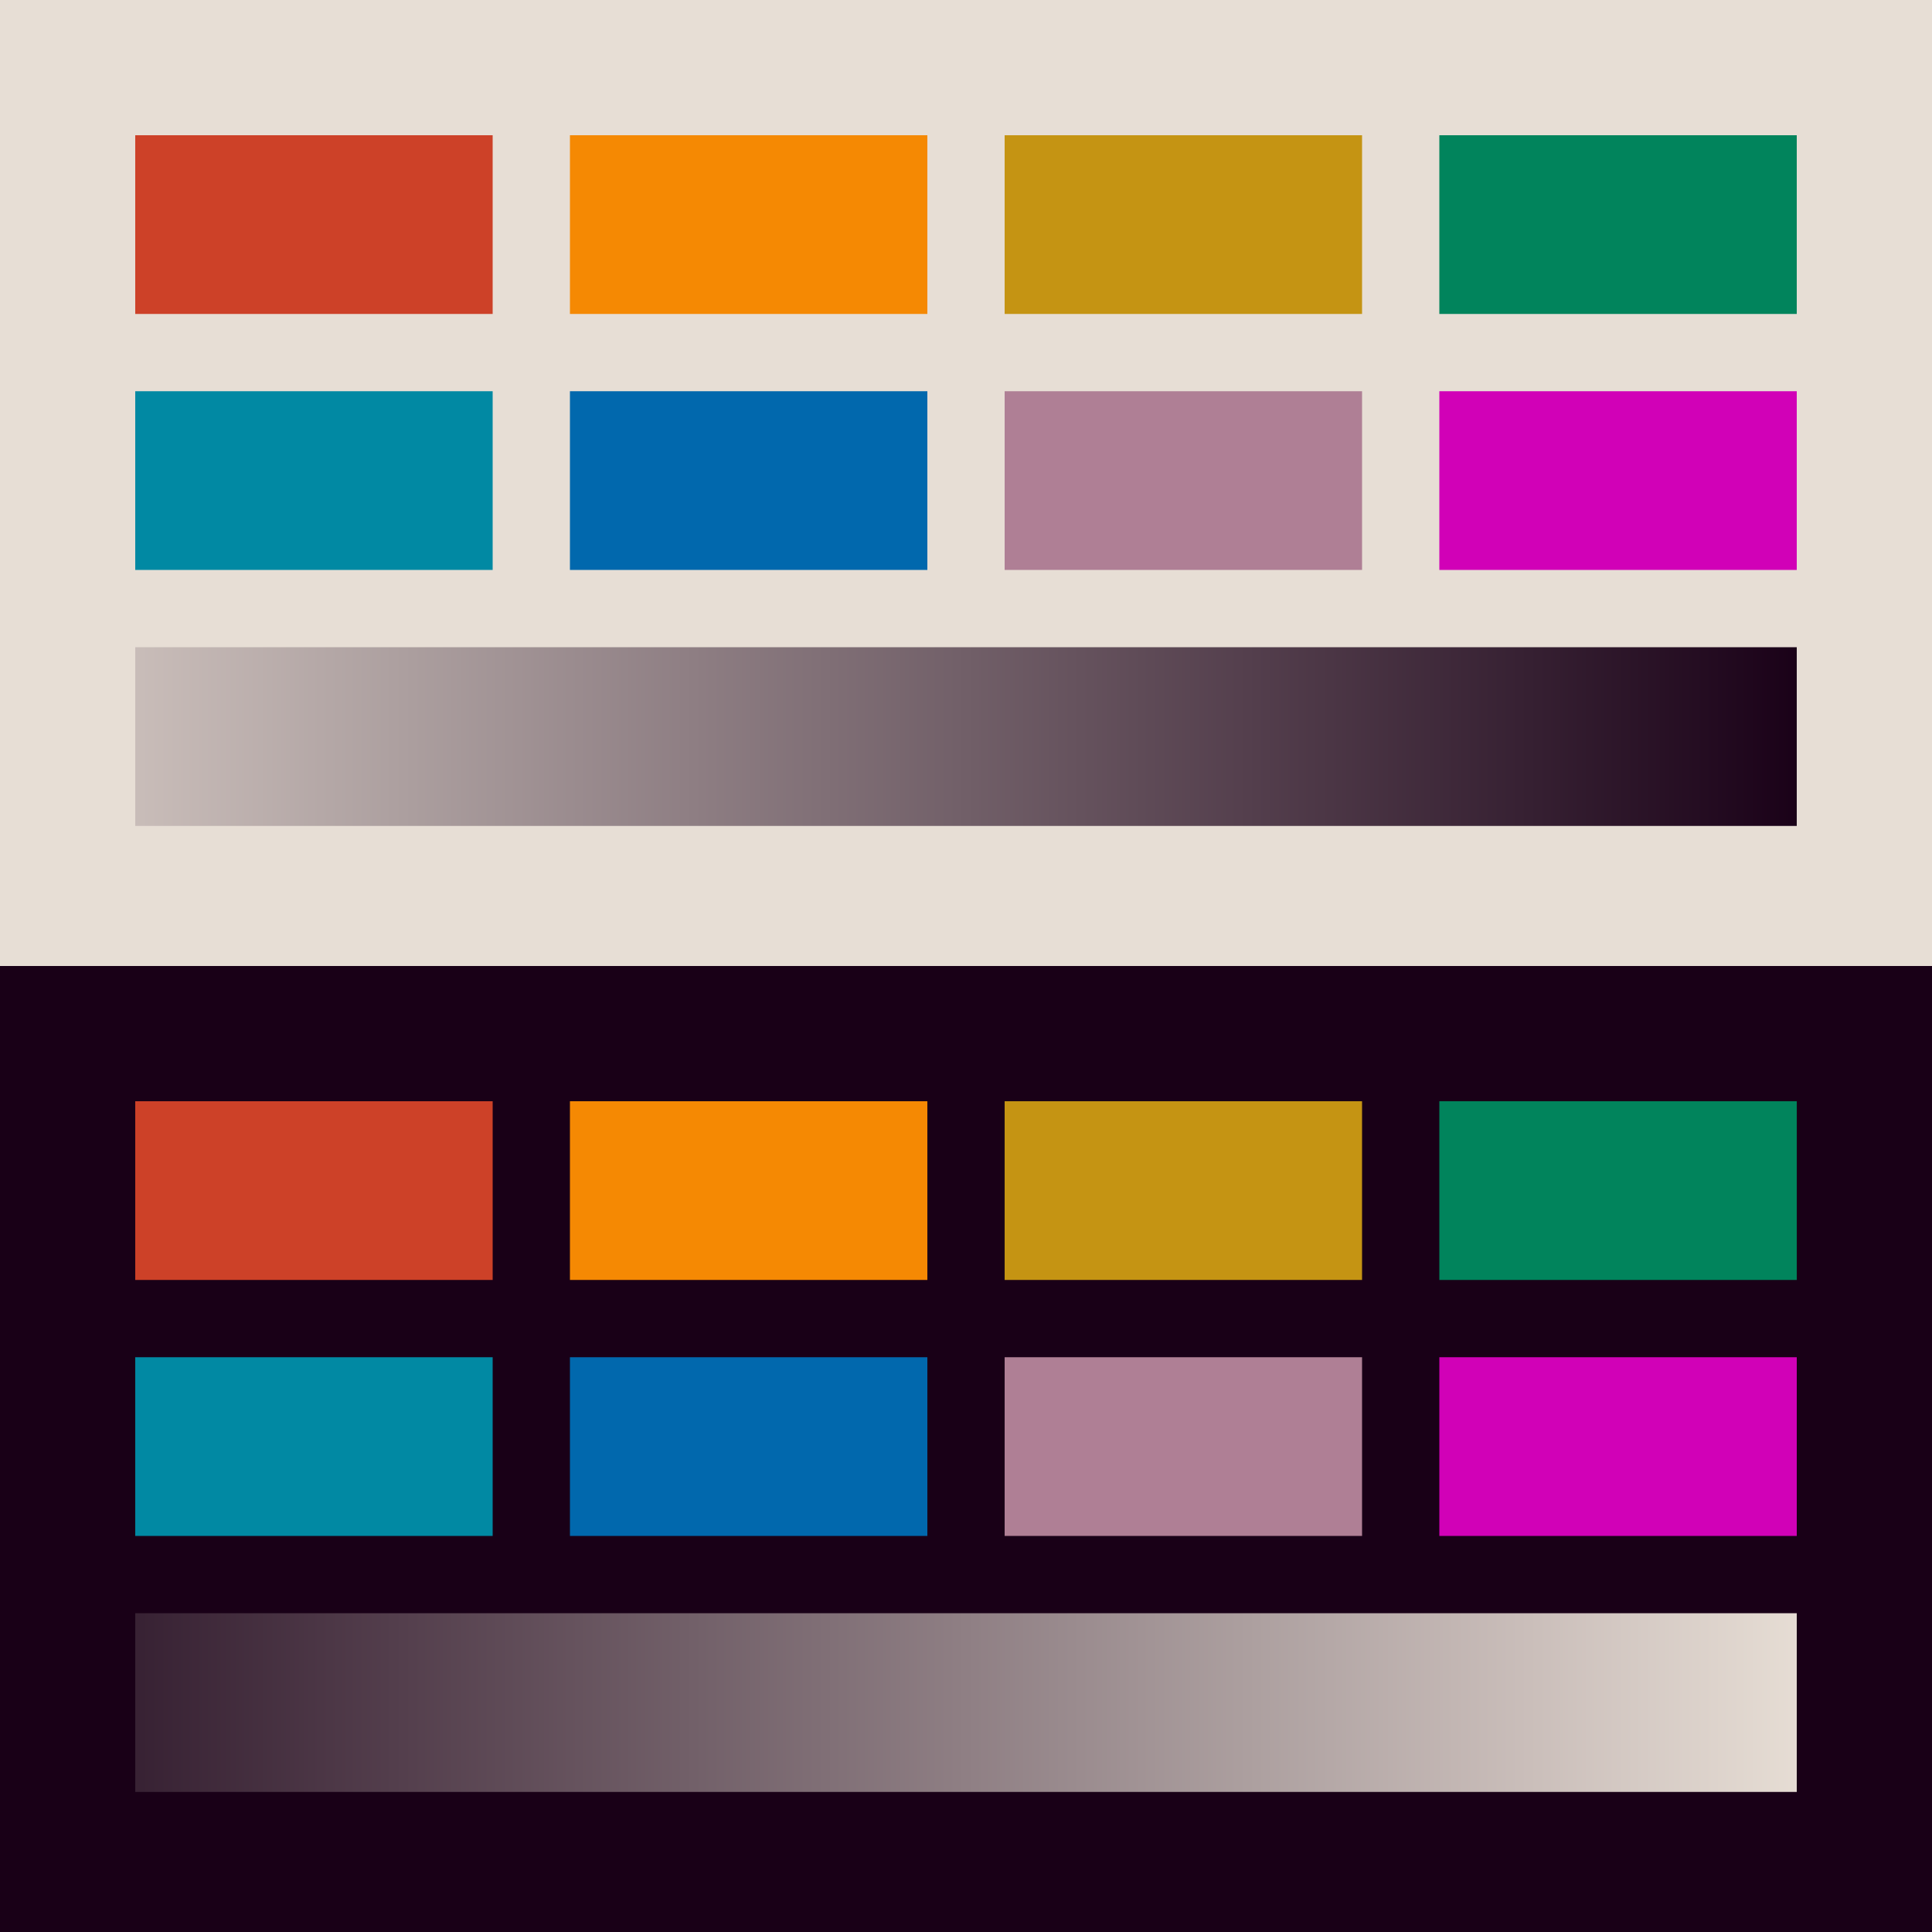
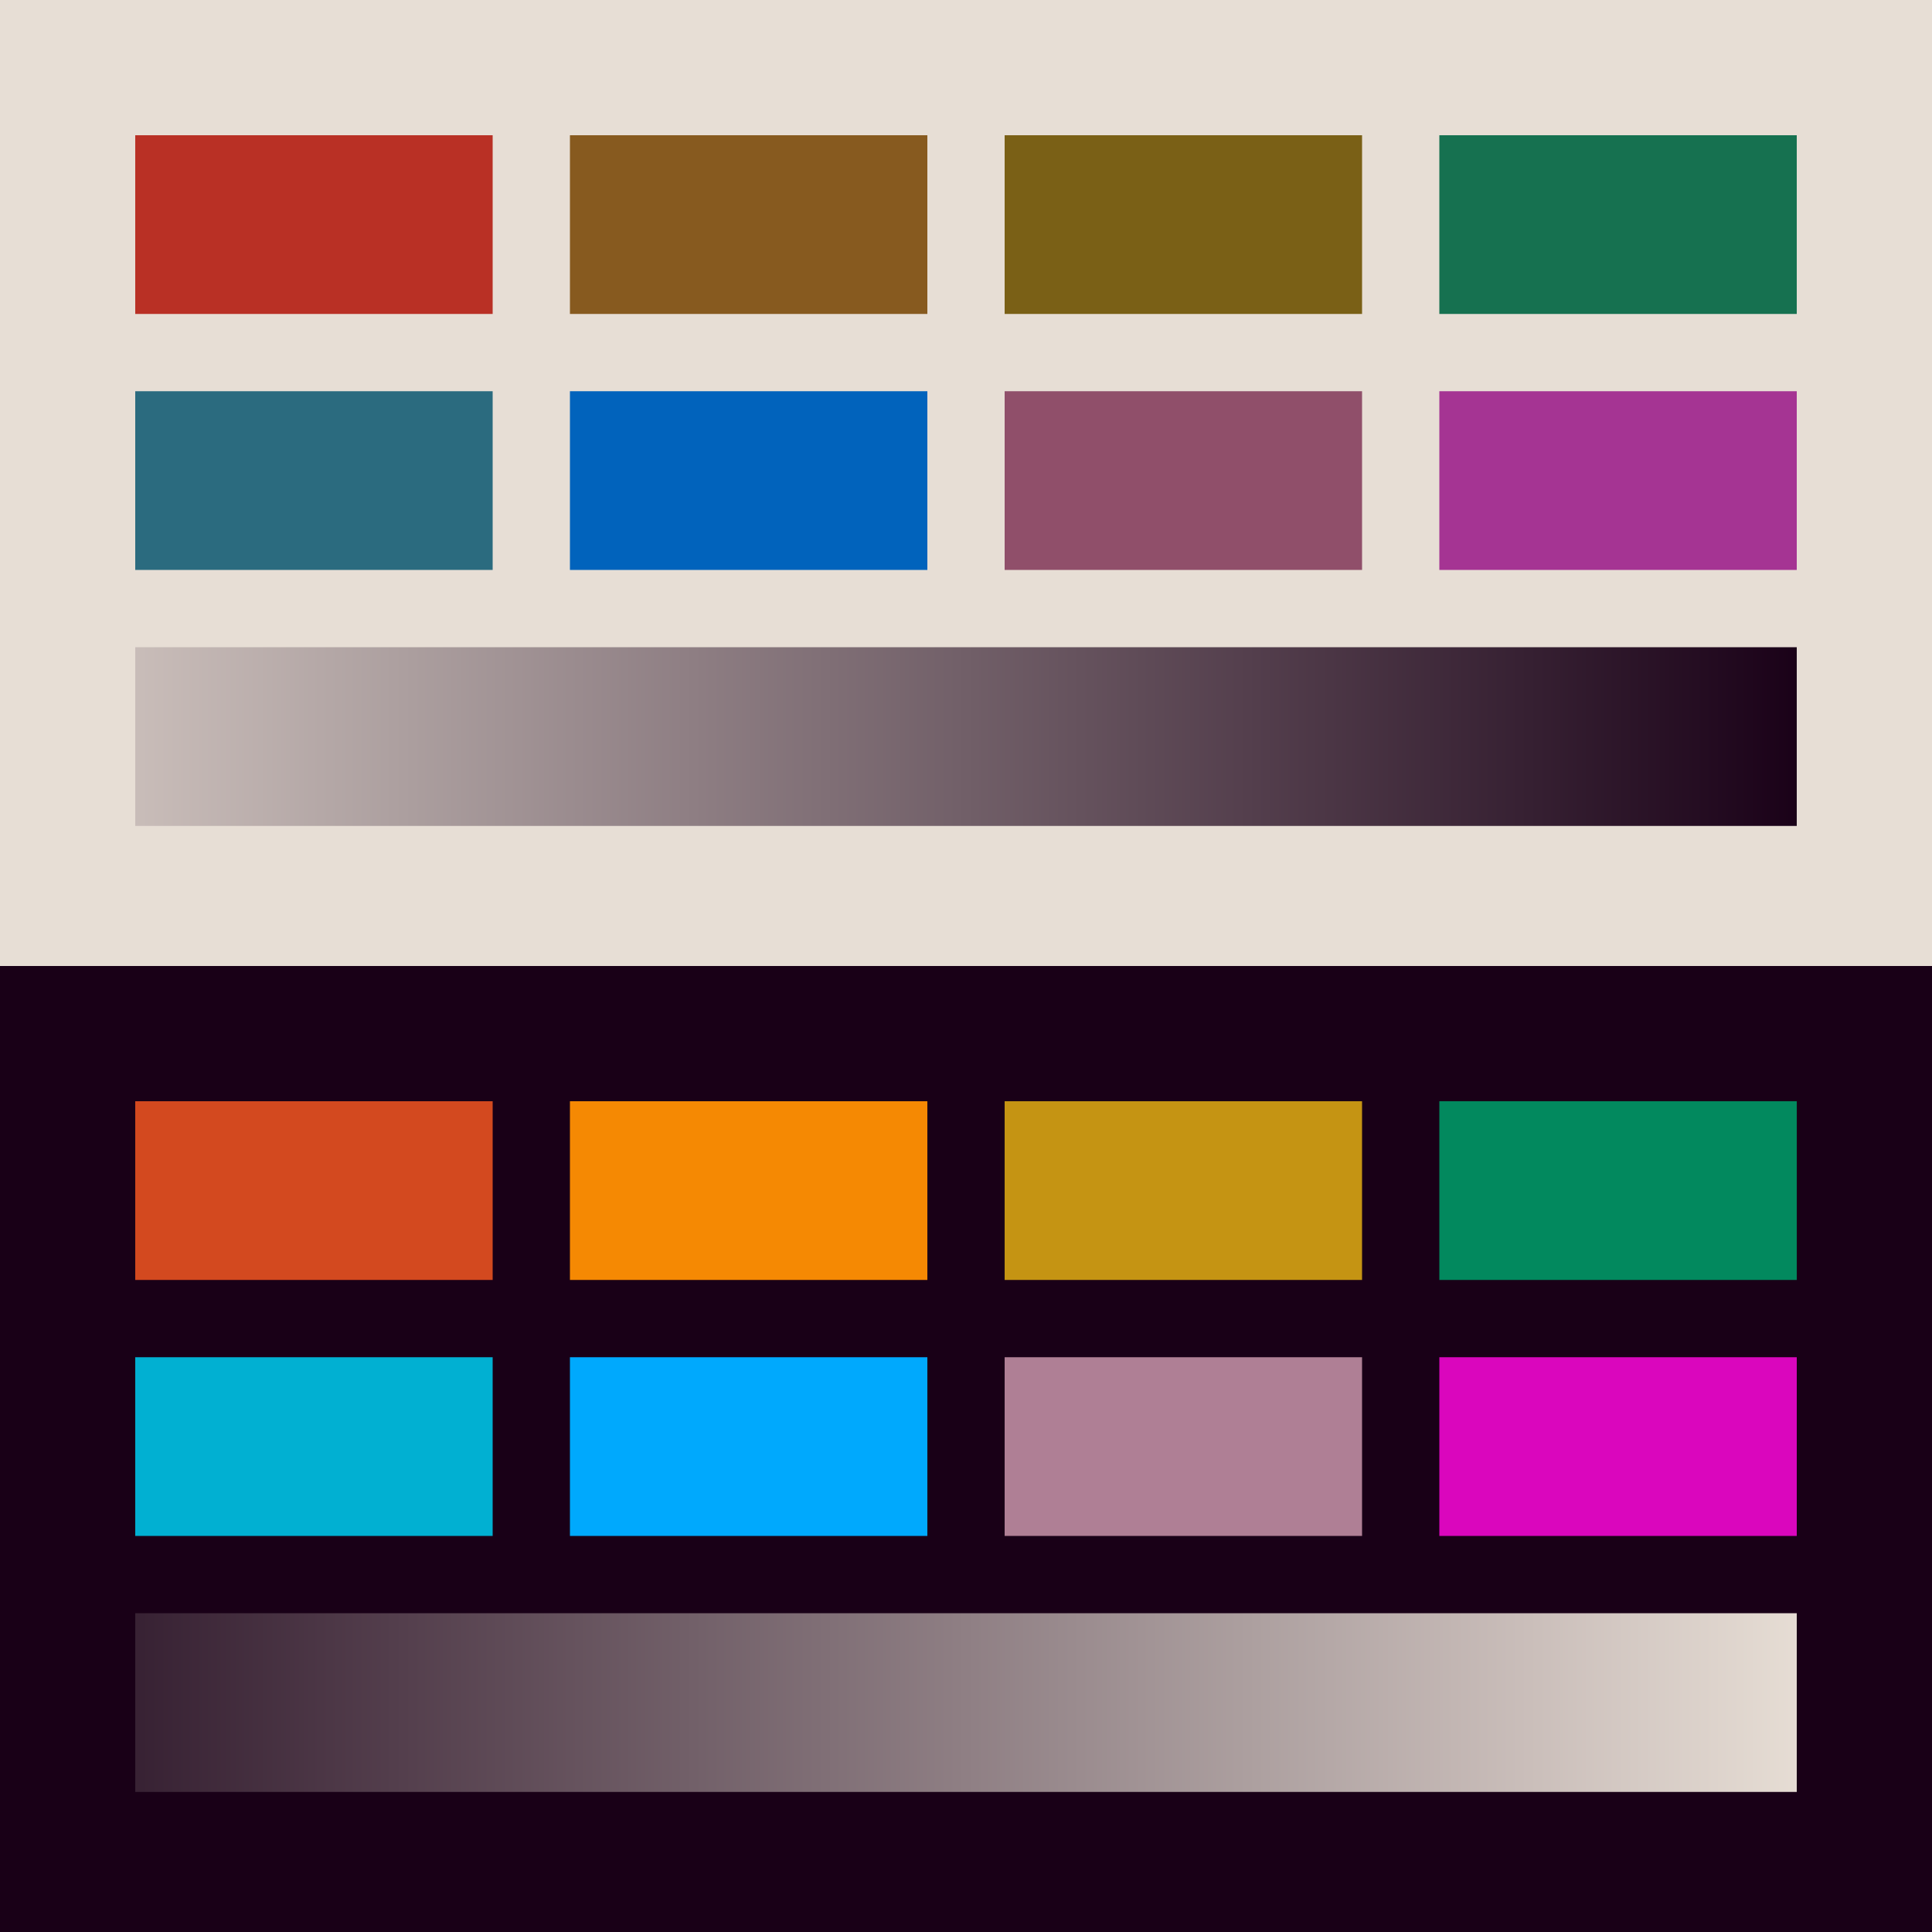
<svg xmlns="http://www.w3.org/2000/svg" width="400px" height="400px" viewBox="0 0 400 400" version="1.1">
  <defs>
    <linearGradient x1="0%" y1="50%" x2="100%" y2="50%" id="shadeGradientLight">
      <stop stop-color="#cabeba" offset="0%" />
      <stop stop-color="#ac9f9f" offset="16.67%" />
      <stop stop-color="#8f7f84" offset="33.33%" />
      <stop stop-color="#715f68" offset="50%" />
      <stop stop-color="#543f4d" offset="66.67%" />
      <stop stop-color="#362032" offset="83.33%" />
      <stop stop-color="#190017" offset="100%" />
    </linearGradient>
    <linearGradient x1="0%" y1="50%" x2="100%" y2="50%" id="shadeGradientDark">
      <stop stop-color="#362032" offset="0%" />
      <stop stop-color="#543f4d" offset="16.67%" />
      <stop stop-color="#715f68" offset="33.33%" />
      <stop stop-color="#8f7f84" offset="50%" />
      <stop stop-color="#ac9f9f" offset="66.67%" />
      <stop stop-color="#cabeba" offset="83.33%" />
      <stop stop-color="#e7ded5" offset="100%" />
    </linearGradient>
  </defs>
  <g id="light">
    <rect fill="#e7ded5" x="0" y="0" width="400" height="200" />
-     <rect fill="#cd4128" x="28" y="28" width="74" height="37" />
-     <rect fill="#f58903" x="118" y="28" width="74" height="37" />
-     <rect fill="#c59413" x="208" y="28" width="74" height="37" />
-     <rect fill="#01845c" x="298" y="28" width="74" height="37" />
-     <rect fill="#0189a3" x="28" y="81" width="74" height="37" />
-     <rect fill="#0168ad" x="118" y="81" width="74" height="37" />
-     <rect fill="#af7f95" x="208" y="81" width="74" height="37" />
-     <rect fill="#d101b7" x="298" y="81" width="74" height="37" />
+     <rect fill="#b93025" x="28" y="28" width="74" height="37" />
+     <rect fill="#875a1f" x="118" y="28" width="74" height="37" />
+     <rect fill="#7a6016" x="208" y="28" width="74" height="37" />
+     <rect fill="#167150" x="298" y="28" width="74" height="37" />
+     <rect fill="#2b6b7f" x="28" y="81" width="74" height="37" />
+     <rect fill="#0163bc" x="118" y="81" width="74" height="37" />
+     <rect fill="#904f6a" x="208" y="81" width="74" height="37" />
+     <rect fill="#a53493" x="298" y="81" width="74" height="37" />
    <rect fill="url(#shadeGradientLight)" x="28" y="134" width="344" height="37" />
  </g>
  <g id="dark" transform="translate(0, 200)">
    <rect fill="#190017" x="0" y="0" width="400" height="200" />
-     <rect fill="#cd4128" x="28" y="28" width="74" height="37" />
+     <rect fill="#d3491f" x="28" y="28" width="74" height="37" />
    <rect fill="#f58903" x="118" y="28" width="74" height="37" />
    <rect fill="#c59413" x="208" y="28" width="74" height="37" />
-     <rect fill="#01845c" x="298" y="28" width="74" height="37" />
-     <rect fill="#0189a3" x="28" y="81" width="74" height="37" />
-     <rect fill="#0168ad" x="118" y="81" width="74" height="37" />
+     <rect fill="#02895e" x="298" y="28" width="74" height="37" />
+     <rect fill="#01b0d2" x="28" y="81" width="74" height="37" />
+     <rect fill="#00a9fd" x="118" y="81" width="74" height="37" />
    <rect fill="#af7f95" x="208" y="81" width="74" height="37" />
-     <rect fill="#d101b7" x="298" y="81" width="74" height="37" />
+     <rect fill="#da06bd" x="298" y="81" width="74" height="37" />
    <rect fill="url(#shadeGradientDark)" x="28" y="134" width="344" height="37" />
  </g>
</svg>
